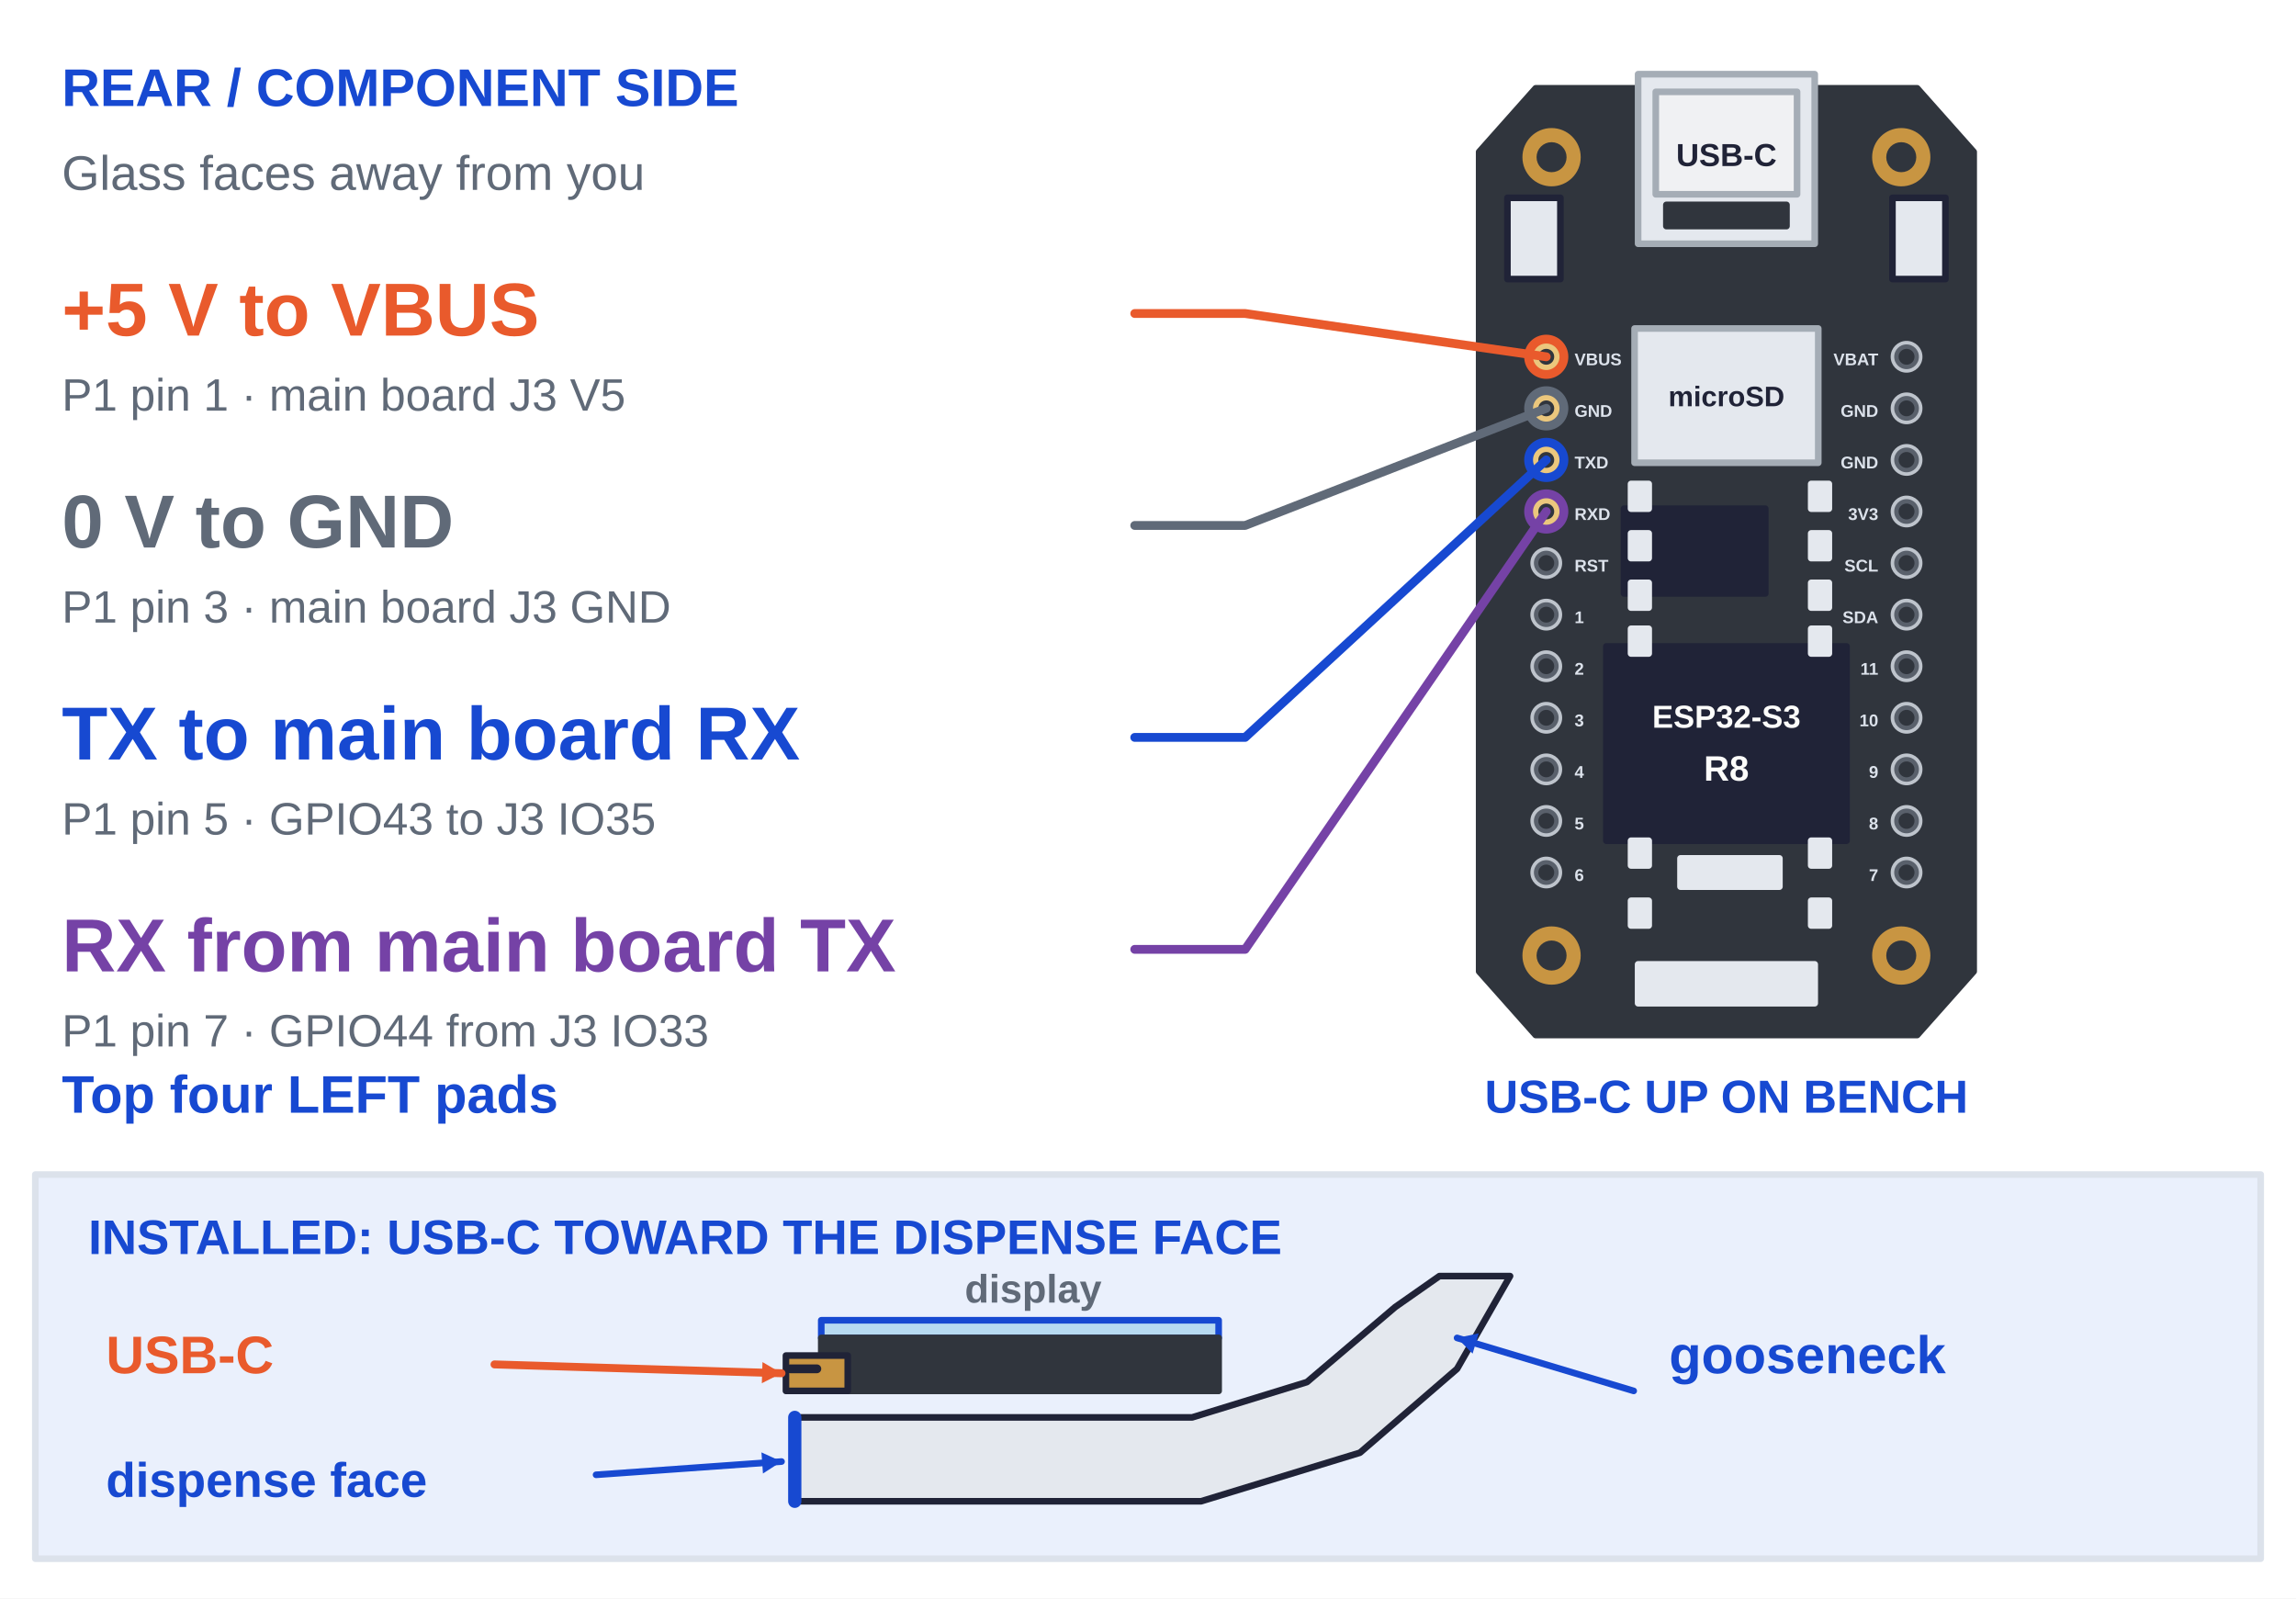
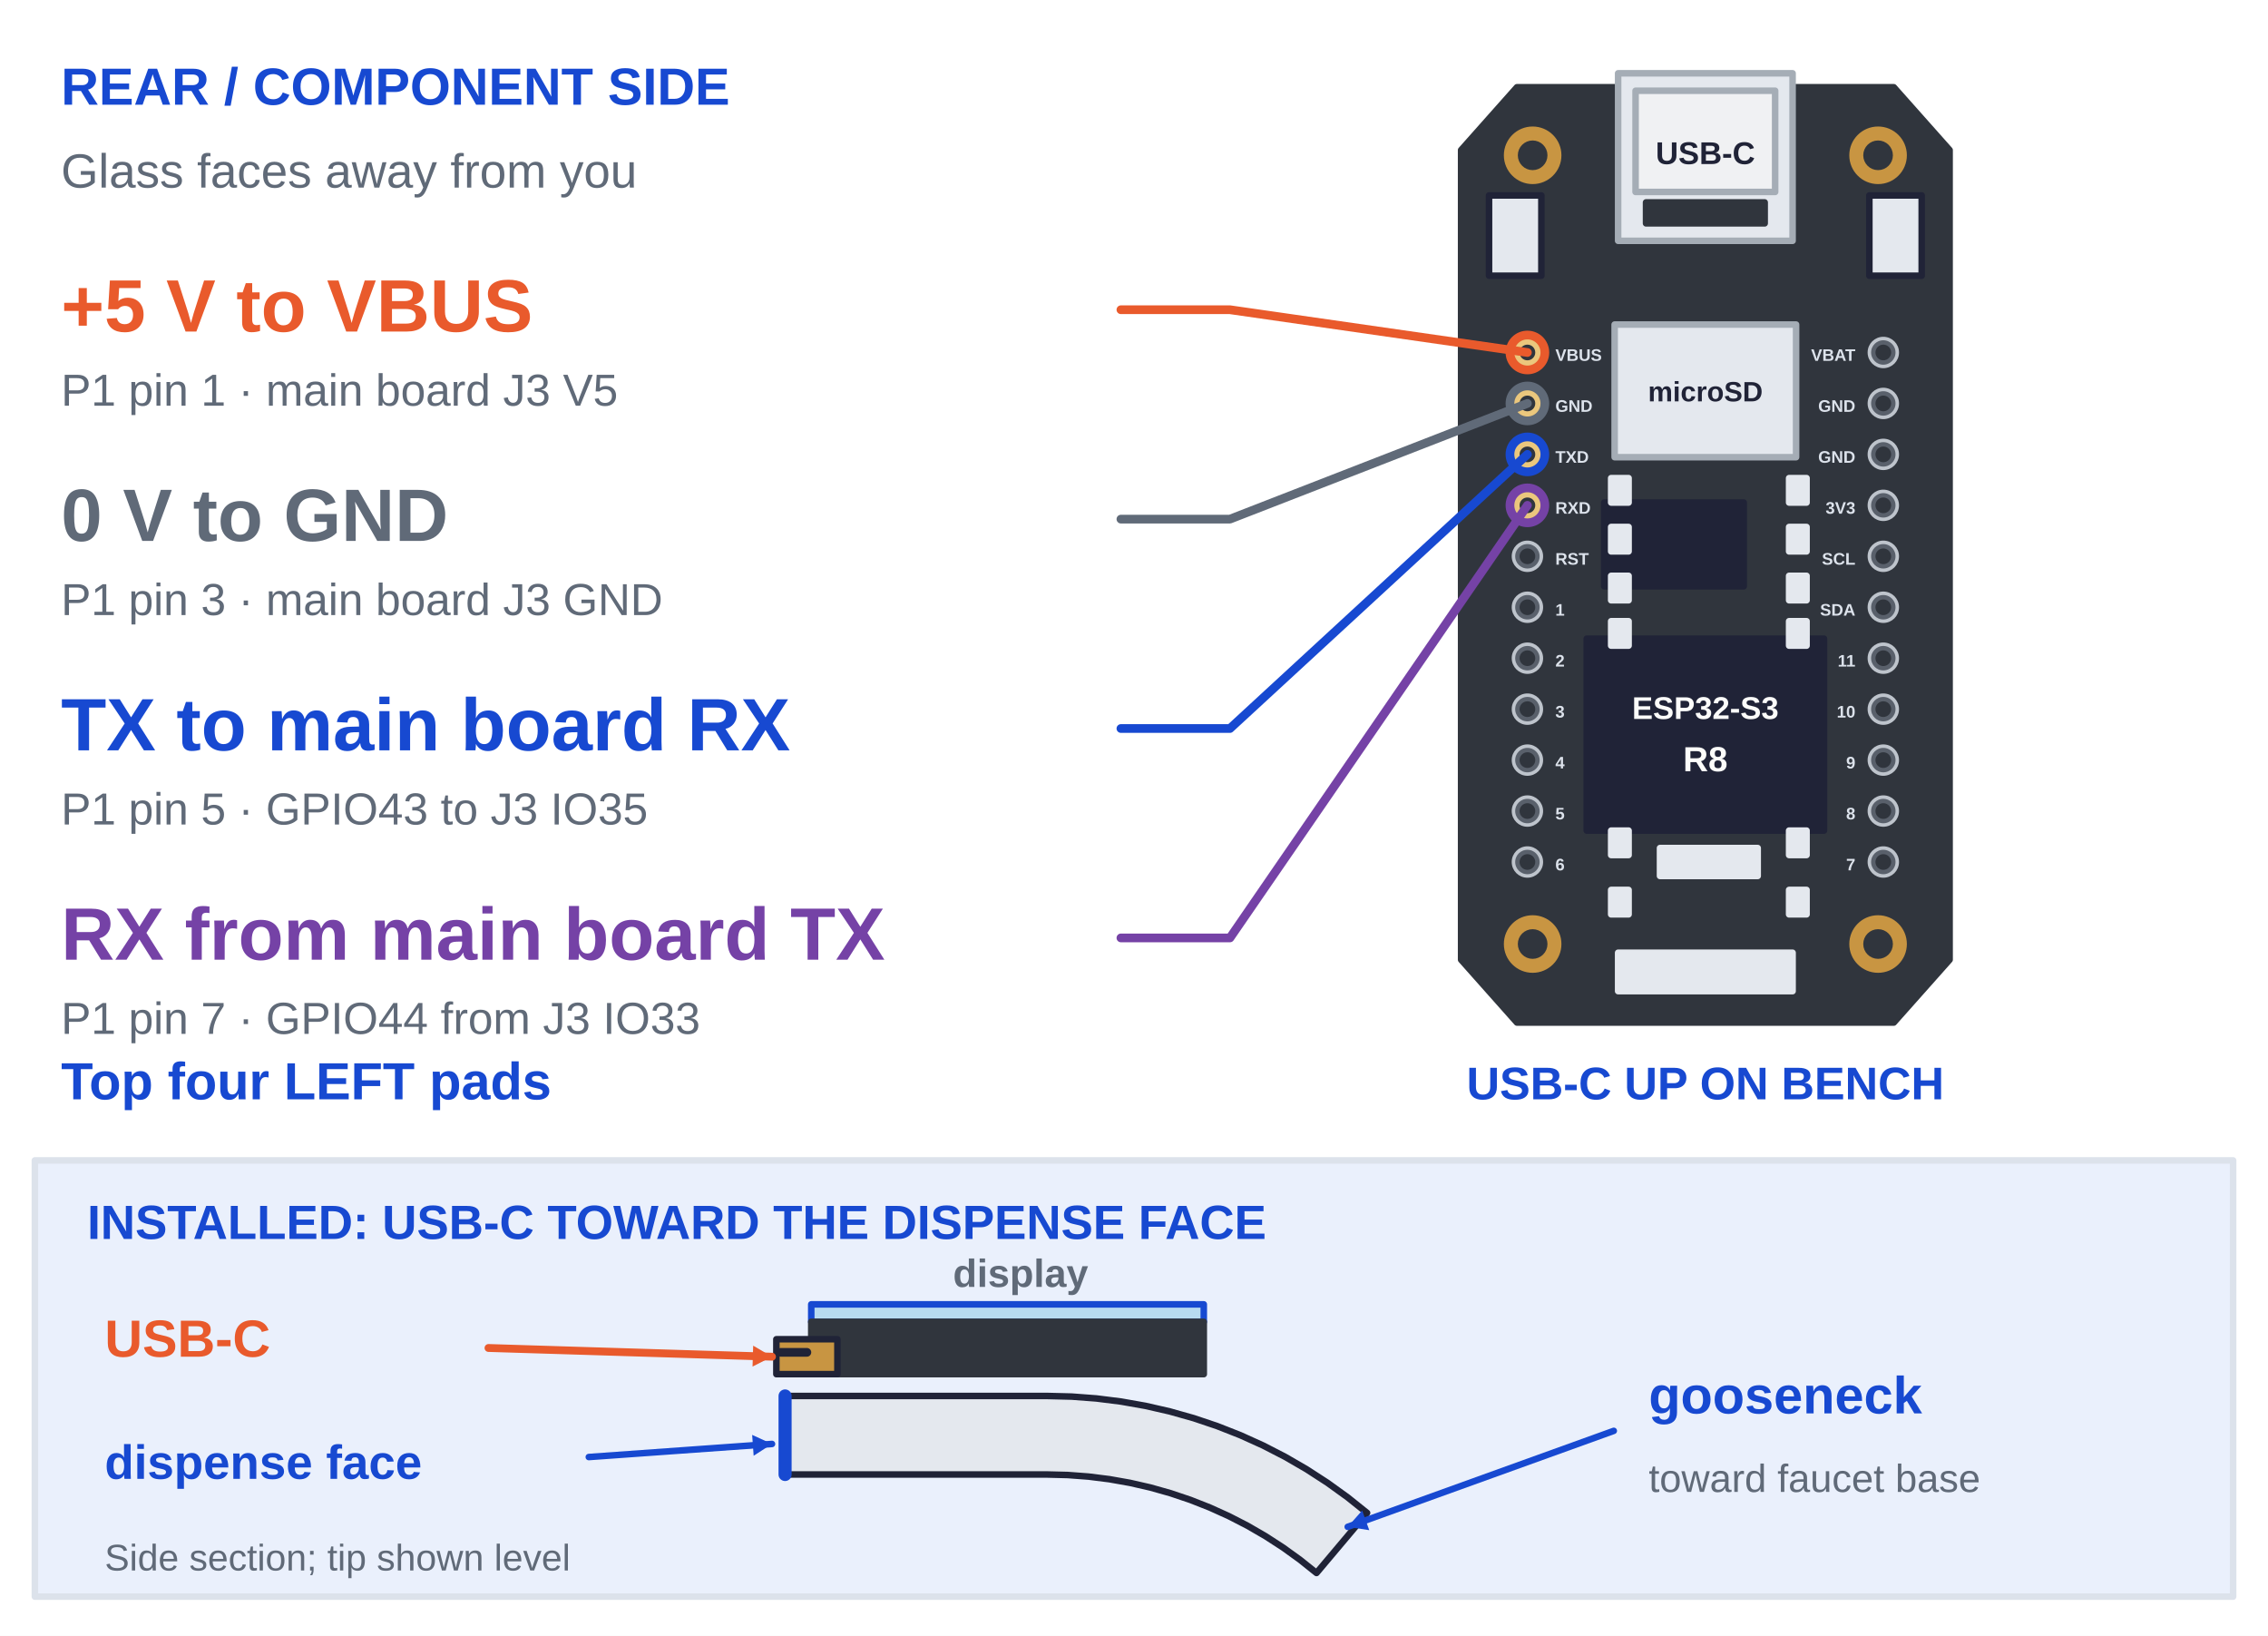
- <svg xmlns="http://www.w3.org/2000/svg" width="1040" height="724" viewBox="0 0 520 362" role="img" aria-labelledby="title desc">
-   <rect width="520" height="362" fill="#FFFFFF" />
+ <svg xmlns="http://www.w3.org/2000/svg" width="1040" height="750" viewBox="0 0 520 375" role="img" aria-labelledby="title desc">
+   <rect width="520" height="375" fill="#FFFFFF" />
  <g font-family="IBM Plex Sans, Arial, sans-serif" stroke-linejoin="round" stroke-linecap="round">
    <text x="14" y="24" font-size="12" font-weight="600" text-anchor="start" fill="#1749D1">REAR / COMPONENT SIDE</text>
    <text x="14" y="43" font-size="11" font-weight="400" text-anchor="start" fill="#606A78">Glass faces away from you</text>
    <polygon points="347.8,20 434.2,20 447,34.4 447,220 434.2,234.4 347.8,234.4 335,220 335,34.4" fill="#30353D" stroke="#30353D" stroke-width="1.5" />
    <ellipse cx="351.4" cy="35.6" rx="6" ry="6" fill="#C89542" stroke="#C89542" stroke-width="1.2" />
    <ellipse cx="351.4" cy="35.6" rx="2.8" ry="2.8" fill="#30353D" stroke="#30353D" stroke-width="1.2" />
    <ellipse cx="430.6" cy="35.6" rx="6" ry="6" fill="#C89542" stroke="#C89542" stroke-width="1.2" />
    <ellipse cx="430.6" cy="35.6" rx="2.8" ry="2.8" fill="#30353D" stroke="#30353D" stroke-width="1.2" />
    <ellipse cx="351.4" cy="216.4" rx="6" ry="6" fill="#C89542" stroke="#C89542" stroke-width="1.2" />
    <ellipse cx="351.4" cy="216.4" rx="2.8" ry="2.8" fill="#30353D" stroke="#30353D" stroke-width="1.2" />
    <ellipse cx="430.6" cy="216.4" rx="6" ry="6" fill="#C89542" stroke="#C89542" stroke-width="1.2" />
    <ellipse cx="430.6" cy="216.4" rx="2.8" ry="2.8" fill="#30353D" stroke="#30353D" stroke-width="1.2" />
    <rect x="371" y="16.8" width="40" height="38.4" fill="#E4E8EE" stroke="#A5ADB6" stroke-width="1.5" />
    <rect x="375" y="20.8" width="32" height="23.2" fill="#F0F1F3" stroke="#A5ADB6" stroke-width="1.5" />
    <rect x="377.4" y="46.4" width="27.2" height="4.8" fill="#30353D" stroke="#30353D" stroke-width="1.5" />
    <text x="391" y="37.6" font-size="7.2" font-weight="600" text-anchor="middle" fill="#202337">USB-C</text>
    <rect x="341.4" y="44.8" width="12" height="18.4" fill="#E4E8EE" stroke="#202337" stroke-width="1.5" />
    <rect x="428.6" y="44.8" width="12" height="18.4" fill="#E4E8EE" stroke="#202337" stroke-width="1.5" />
    <rect x="370.2" y="74.4" width="41.6" height="30.4" fill="#E4E8EE" stroke="#A5ADB6" stroke-width="1.5" />
    <text x="391" y="92" font-size="6.4" font-weight="600" text-anchor="middle" fill="#202337">microSD</text>
    <rect x="367.8" y="115.2" width="32" height="19.2" fill="#202337" stroke="#202337" stroke-width="1.5" />
    <rect x="363.8" y="146.4" width="54.4" height="44" fill="#202337" stroke="#202337" stroke-width="1.5" />
    <text x="391" y="164.8" font-size="7.2" font-weight="600" text-anchor="middle" fill="#FCFCFA">ESP32-S3</text>
    <text x="391" y="176.8" font-size="8" font-weight="600" text-anchor="middle" fill="#FCFCFA">R8</text>
    <rect x="380.6" y="194.4" width="22.4" height="6.4" fill="#E4E8EE" stroke="#E4E8EE" stroke-width="1.5" />
    <rect x="371" y="218.4" width="40" height="8.8" fill="#E4E8EE" stroke="#E4E8EE" stroke-width="1.5" />
    <rect x="369.4" y="109.6" width="4" height="5.6" fill="#E4E8EE" stroke="#E4E8EE" stroke-width="1.5" />
    <rect x="369.4" y="120.8" width="4" height="5.6" fill="#E4E8EE" stroke="#E4E8EE" stroke-width="1.5" />
    <rect x="369.4" y="132" width="4" height="5.6" fill="#E4E8EE" stroke="#E4E8EE" stroke-width="1.5" />
    <rect x="369.4" y="142.4" width="4" height="5.6" fill="#E4E8EE" stroke="#E4E8EE" stroke-width="1.5" />
    <rect x="369.4" y="190.4" width="4" height="5.6" fill="#E4E8EE" stroke="#E4E8EE" stroke-width="1.5" />
    <rect x="369.4" y="204" width="4" height="5.6" fill="#E4E8EE" stroke="#E4E8EE" stroke-width="1.5" />
    <rect x="410.2" y="109.6" width="4" height="5.6" fill="#E4E8EE" stroke="#E4E8EE" stroke-width="1.5" />
    <rect x="410.2" y="120.8" width="4" height="5.6" fill="#E4E8EE" stroke="#E4E8EE" stroke-width="1.5" />
    <rect x="410.2" y="132" width="4" height="5.6" fill="#E4E8EE" stroke="#E4E8EE" stroke-width="1.5" />
    <rect x="410.2" y="142.4" width="4" height="5.6" fill="#E4E8EE" stroke="#E4E8EE" stroke-width="1.5" />
    <rect x="410.2" y="190.4" width="4" height="5.6" fill="#E4E8EE" stroke="#E4E8EE" stroke-width="1.5" />
    <rect x="410.2" y="204" width="4" height="5.6" fill="#E4E8EE" stroke="#E4E8EE" stroke-width="1.5" />
    <ellipse cx="350.2" cy="80.8" rx="3.2" ry="3.2" fill="#EBC77D" stroke="#EBC77D" stroke-width="0.8" />
    <ellipse cx="350.2" cy="80.8" rx="1.6" ry="1.6" fill="#30353D" stroke="#30353D" stroke-width="0.4" />
    <text x="356.6" y="82.72" font-size="3.84" font-weight="600" text-anchor="start" fill="#DCE2EB">VBUS</text>
    <ellipse cx="431.8" cy="80.8" rx="3.2" ry="3.2" fill="#59606B" stroke="#BEC4CC" stroke-width="0.8" />
    <ellipse cx="431.8" cy="80.8" rx="1.6" ry="1.6" fill="#30353D" stroke="#30353D" stroke-width="0.4" />
    <text x="425.4" y="82.72" font-size="3.84" font-weight="600" text-anchor="end" fill="#DCE2EB">VBAT</text>
    <ellipse cx="350.2" cy="92.48" rx="3.2" ry="3.2" fill="#EBC77D" stroke="#EBC77D" stroke-width="0.8" />
    <ellipse cx="350.2" cy="92.48" rx="1.6" ry="1.6" fill="#30353D" stroke="#30353D" stroke-width="0.4" />
    <text x="356.6" y="94.4" font-size="3.84" font-weight="600" text-anchor="start" fill="#DCE2EB">GND</text>
    <ellipse cx="431.8" cy="92.48" rx="3.2" ry="3.2" fill="#59606B" stroke="#BEC4CC" stroke-width="0.8" />
    <ellipse cx="431.8" cy="92.48" rx="1.6" ry="1.6" fill="#30353D" stroke="#30353D" stroke-width="0.4" />
    <text x="425.4" y="94.4" font-size="3.84" font-weight="600" text-anchor="end" fill="#DCE2EB">GND</text>
    <ellipse cx="350.2" cy="104.16" rx="3.2" ry="3.2" fill="#EBC77D" stroke="#EBC77D" stroke-width="0.8" />
    <ellipse cx="350.2" cy="104.16" rx="1.6" ry="1.6" fill="#30353D" stroke="#30353D" stroke-width="0.4" />
    <text x="356.6" y="106.08" font-size="3.84" font-weight="600" text-anchor="start" fill="#DCE2EB">TXD</text>
    <ellipse cx="431.8" cy="104.16" rx="3.2" ry="3.2" fill="#59606B" stroke="#BEC4CC" stroke-width="0.8" />
    <ellipse cx="431.8" cy="104.16" rx="1.6" ry="1.6" fill="#30353D" stroke="#30353D" stroke-width="0.4" />
    <text x="425.4" y="106.08" font-size="3.84" font-weight="600" text-anchor="end" fill="#DCE2EB">GND</text>
    <ellipse cx="350.2" cy="115.84" rx="3.2" ry="3.2" fill="#EBC77D" stroke="#EBC77D" stroke-width="0.8" />
    <ellipse cx="350.2" cy="115.84" rx="1.6" ry="1.6" fill="#30353D" stroke="#30353D" stroke-width="0.4" />
    <text x="356.6" y="117.76" font-size="3.84" font-weight="600" text-anchor="start" fill="#DCE2EB">RXD</text>
    <ellipse cx="431.8" cy="115.84" rx="3.2" ry="3.2" fill="#59606B" stroke="#BEC4CC" stroke-width="0.8" />
    <ellipse cx="431.8" cy="115.84" rx="1.6" ry="1.6" fill="#30353D" stroke="#30353D" stroke-width="0.4" />
    <text x="425.4" y="117.76" font-size="3.84" font-weight="600" text-anchor="end" fill="#DCE2EB">3V3</text>
    <ellipse cx="350.2" cy="127.52" rx="3.2" ry="3.2" fill="#59606B" stroke="#BEC4CC" stroke-width="0.8" />
    <ellipse cx="350.2" cy="127.52" rx="1.6" ry="1.6" fill="#30353D" stroke="#30353D" stroke-width="0.4" />
    <text x="356.6" y="129.44" font-size="3.84" font-weight="600" text-anchor="start" fill="#DCE2EB">RST</text>
    <ellipse cx="431.8" cy="127.52" rx="3.2" ry="3.2" fill="#59606B" stroke="#BEC4CC" stroke-width="0.8" />
    <ellipse cx="431.8" cy="127.52" rx="1.6" ry="1.6" fill="#30353D" stroke="#30353D" stroke-width="0.4" />
    <text x="425.4" y="129.44" font-size="3.84" font-weight="600" text-anchor="end" fill="#DCE2EB">SCL</text>
    <ellipse cx="350.2" cy="139.2" rx="3.2" ry="3.2" fill="#59606B" stroke="#BEC4CC" stroke-width="0.8" />
    <ellipse cx="350.2" cy="139.2" rx="1.6" ry="1.6" fill="#30353D" stroke="#30353D" stroke-width="0.4" />
    <text x="356.6" y="141.12" font-size="3.84" font-weight="600" text-anchor="start" fill="#DCE2EB">1</text>
    <ellipse cx="431.8" cy="139.2" rx="3.2" ry="3.2" fill="#59606B" stroke="#BEC4CC" stroke-width="0.8" />
    <ellipse cx="431.8" cy="139.2" rx="1.6" ry="1.6" fill="#30353D" stroke="#30353D" stroke-width="0.4" />
    <text x="425.4" y="141.12" font-size="3.84" font-weight="600" text-anchor="end" fill="#DCE2EB">SDA</text>
    <ellipse cx="350.2" cy="150.88" rx="3.2" ry="3.2" fill="#59606B" stroke="#BEC4CC" stroke-width="0.8" />
    <ellipse cx="350.2" cy="150.88" rx="1.6" ry="1.6" fill="#30353D" stroke="#30353D" stroke-width="0.4" />
    <text x="356.6" y="152.8" font-size="3.84" font-weight="600" text-anchor="start" fill="#DCE2EB">2</text>
    <ellipse cx="431.8" cy="150.88" rx="3.2" ry="3.2" fill="#59606B" stroke="#BEC4CC" stroke-width="0.8" />
    <ellipse cx="431.8" cy="150.88" rx="1.6" ry="1.6" fill="#30353D" stroke="#30353D" stroke-width="0.4" />
    <text x="425.4" y="152.8" font-size="3.84" font-weight="600" text-anchor="end" fill="#DCE2EB">11</text>
    <ellipse cx="350.2" cy="162.56" rx="3.2" ry="3.2" fill="#59606B" stroke="#BEC4CC" stroke-width="0.8" />
    <ellipse cx="350.2" cy="162.56" rx="1.6" ry="1.6" fill="#30353D" stroke="#30353D" stroke-width="0.4" />
    <text x="356.6" y="164.48" font-size="3.84" font-weight="600" text-anchor="start" fill="#DCE2EB">3</text>
    <ellipse cx="431.8" cy="162.56" rx="3.2" ry="3.2" fill="#59606B" stroke="#BEC4CC" stroke-width="0.8" />
    <ellipse cx="431.8" cy="162.56" rx="1.6" ry="1.6" fill="#30353D" stroke="#30353D" stroke-width="0.4" />
    <text x="425.4" y="164.48" font-size="3.84" font-weight="600" text-anchor="end" fill="#DCE2EB">10</text>
    <ellipse cx="350.2" cy="174.24" rx="3.2" ry="3.2" fill="#59606B" stroke="#BEC4CC" stroke-width="0.8" />
    <ellipse cx="350.2" cy="174.24" rx="1.6" ry="1.6" fill="#30353D" stroke="#30353D" stroke-width="0.4" />
    <text x="356.6" y="176.16" font-size="3.84" font-weight="600" text-anchor="start" fill="#DCE2EB">4</text>
    <ellipse cx="431.8" cy="174.24" rx="3.2" ry="3.2" fill="#59606B" stroke="#BEC4CC" stroke-width="0.8" />
    <ellipse cx="431.8" cy="174.24" rx="1.6" ry="1.6" fill="#30353D" stroke="#30353D" stroke-width="0.4" />
    <text x="425.4" y="176.16" font-size="3.84" font-weight="600" text-anchor="end" fill="#DCE2EB">9</text>
    <ellipse cx="350.2" cy="185.92" rx="3.2" ry="3.2" fill="#59606B" stroke="#BEC4CC" stroke-width="0.8" />
    <ellipse cx="350.2" cy="185.92" rx="1.6" ry="1.6" fill="#30353D" stroke="#30353D" stroke-width="0.4" />
    <text x="356.6" y="187.84" font-size="3.84" font-weight="600" text-anchor="start" fill="#DCE2EB">5</text>
    <ellipse cx="431.8" cy="185.92" rx="3.2" ry="3.2" fill="#59606B" stroke="#BEC4CC" stroke-width="0.8" />
    <ellipse cx="431.8" cy="185.92" rx="1.6" ry="1.6" fill="#30353D" stroke="#30353D" stroke-width="0.4" />
    <text x="425.4" y="187.84" font-size="3.84" font-weight="600" text-anchor="end" fill="#DCE2EB">8</text>
    <ellipse cx="350.2" cy="197.6" rx="3.2" ry="3.2" fill="#59606B" stroke="#BEC4CC" stroke-width="0.8" />
    <ellipse cx="350.2" cy="197.6" rx="1.6" ry="1.6" fill="#30353D" stroke="#30353D" stroke-width="0.4" />
    <text x="356.6" y="199.52" font-size="3.84" font-weight="600" text-anchor="start" fill="#DCE2EB">6</text>
    <ellipse cx="431.8" cy="197.6" rx="3.2" ry="3.2" fill="#59606B" stroke="#BEC4CC" stroke-width="0.8" />
    <ellipse cx="431.8" cy="197.6" rx="1.6" ry="1.6" fill="#30353D" stroke="#30353D" stroke-width="0.4" />
    <text x="425.4" y="199.52" font-size="3.84" font-weight="600" text-anchor="end" fill="#DCE2EB">7</text>
    <text x="14" y="76" font-size="17" font-weight="700" text-anchor="start" fill="#E95A2C">+5 V to VBUS</text>
    <text x="14" y="93" font-size="10.3" font-weight="400" text-anchor="start" fill="#606A78">P1 pin 1  ·  main board J3 V5</text>
    <polyline points="257,71 282,71 350.2,80.8" fill="none" stroke="#E95A2C" stroke-width="2" />
    <ellipse cx="350.2" cy="80.8" rx="4" ry="4" fill="none" stroke="#E95A2C" stroke-width="2" />
    <text x="14" y="124" font-size="17" font-weight="700" text-anchor="start" fill="#606A78">0 V to GND</text>
    <text x="14" y="141" font-size="10.3" font-weight="400" text-anchor="start" fill="#606A78">P1 pin 3  ·  main board J3 GND</text>
    <polyline points="257,119 282,119 350.2,92.48" fill="none" stroke="#606A78" stroke-width="2" />
    <ellipse cx="350.2" cy="92.48" rx="4" ry="4" fill="none" stroke="#606A78" stroke-width="2" />
    <text x="14" y="172" font-size="17" font-weight="700" text-anchor="start" fill="#1749D1">TX to main board RX</text>
    <text x="14" y="189" font-size="10.3" font-weight="400" text-anchor="start" fill="#606A78">P1 pin 5  ·  GPIO43 to J3 IO35</text>
    <polyline points="257,167 282,167 350.2,104.16" fill="none" stroke="#1749D1" stroke-width="2" />
    <ellipse cx="350.2" cy="104.16" rx="4" ry="4" fill="none" stroke="#1749D1" stroke-width="2" />
    <text x="14" y="220" font-size="17" font-weight="700" text-anchor="start" fill="#7542A6">RX from main board TX</text>
    <text x="14" y="237" font-size="10.3" font-weight="400" text-anchor="start" fill="#606A78">P1 pin 7  ·  GPIO44 from J3 IO33</text>
    <polyline points="257,215 282,215 350.2,115.84" fill="none" stroke="#7542A6" stroke-width="2" />
    <ellipse cx="350.2" cy="115.84" rx="4" ry="4" fill="none" stroke="#7542A6" stroke-width="2" />
    <text x="391" y="252" font-size="10.5" font-weight="600" text-anchor="middle" fill="#1749D1">USB-C UP ON BENCH</text>
    <text x="14" y="252" font-size="12" font-weight="600" text-anchor="start" fill="#1749D1">Top four LEFT pads</text>
-     <rect x="8" y="266" width="504" height="87" fill="#EAF0FC" stroke="#DCE2EB" stroke-width="1.5" />
+     <rect x="8" y="266" width="504" height="100" fill="#EAF0FC" stroke="#DCE2EB" stroke-width="1.5" />
    <text x="20" y="284" font-size="11" font-weight="700" text-anchor="start" fill="#1749D1">INSTALLED: USB-C TOWARD THE DISPENSE FACE</text>
-     <polygon points="180,321 270,321 296,313 316,296 326,289 342,289 330,310 308,329 272,340 180,340" fill="#E4E8EE" stroke="#202337" stroke-width="1.5" />
-     <line x1="180" y1="321" x2="180" y2="340" stroke="#1749D1" stroke-width="3" />
+     <polygon points="180,320 240,320 245.698,320.142 251.381,320.57 257.036,321.28 262.648,322.272 268.204,323.544 273.689,325.092 279.09,326.912 284.394,328.999 289.586,331.349 294.655,333.956 299.586,336.812 304.369,339.912 308.991,343.246 313.441,346.808 301.845,360.575 298.098,357.576 294.206,354.768 290.178,352.158 286.025,349.752 281.757,347.557 277.384,345.578 272.918,343.82 268.37,342.288 263.751,340.984 259.072,339.914 254.346,339.078 249.584,338.48 244.798,338.12 240,338 180,338" fill="#E4E8EE" stroke="#202337" stroke-width="1.5" />
+     <line x1="180" y1="320" x2="180" y2="338" stroke="#1749D1" stroke-width="3" />
    <rect x="186" y="299" width="90" height="4" fill="#B7DAF1" stroke="#1749D1" stroke-width="1.5" />
    <rect x="186" y="303" width="90" height="12" fill="#30353D" stroke="#30353D" stroke-width="1.5" />
    <rect x="178" y="307" width="14" height="8" fill="#C89542" stroke="#202337" stroke-width="1.5" />
    <line x1="179" y1="310" x2="185" y2="310" stroke="#202337" stroke-width="2" />
    <text x="234" y="295" font-size="9" font-weight="600" text-anchor="middle" fill="#606A78">display</text>
    <text x="24" y="311" font-size="12" font-weight="700" text-anchor="start" fill="#E95A2C">USB-C</text>
    <line x1="112" y1="309" x2="177" y2="311" stroke="#E95A2C" stroke-width="1.8" />
    <polygon points="177,311 172.54,313.261 172.688,308.469" fill="#E95A2C" stroke="none" stroke-width="1.5" />
    <text x="24" y="339" font-size="11" font-weight="600" text-anchor="start" fill="#1749D1">dispense face</text>
    <line x1="135" y1="334" x2="177" y2="331" stroke="#1749D1" stroke-width="1.5" />
    <polygon points="177,331 172.794,333.704 172.452,328.922" fill="#1749D1" stroke="none" stroke-width="1.5" />
-     <text x="378" y="311" font-size="12" font-weight="600" text-anchor="start" fill="#1749D1">gooseneck</text>
-     <line x1="370" y1="315" x2="330" y2="303" stroke="#1749D1" stroke-width="1.5" />
-     <polygon points="330,303 334.892,301.965 333.514,306.557" fill="#1749D1" stroke="none" stroke-width="1.5" />
+     <text x="378" y="324" font-size="12" font-weight="600" text-anchor="start" fill="#1749D1">gooseneck</text>
+     <text x="378" y="342" font-size="9" font-weight="400" text-anchor="start" fill="#606A78">toward faucet base</text>
+     <line x1="370" y1="328" x2="309" y2="350" stroke="#1749D1" stroke-width="1.5" />
+     <polygon points="309,350 312.314,346.256 313.941,350.766" fill="#1749D1" stroke="none" stroke-width="1.5" />
+     <text x="24" y="360" font-size="8.5" font-weight="400" text-anchor="start" fill="#606A78">Side section; tip shown level</text>
  </g>
</svg>
